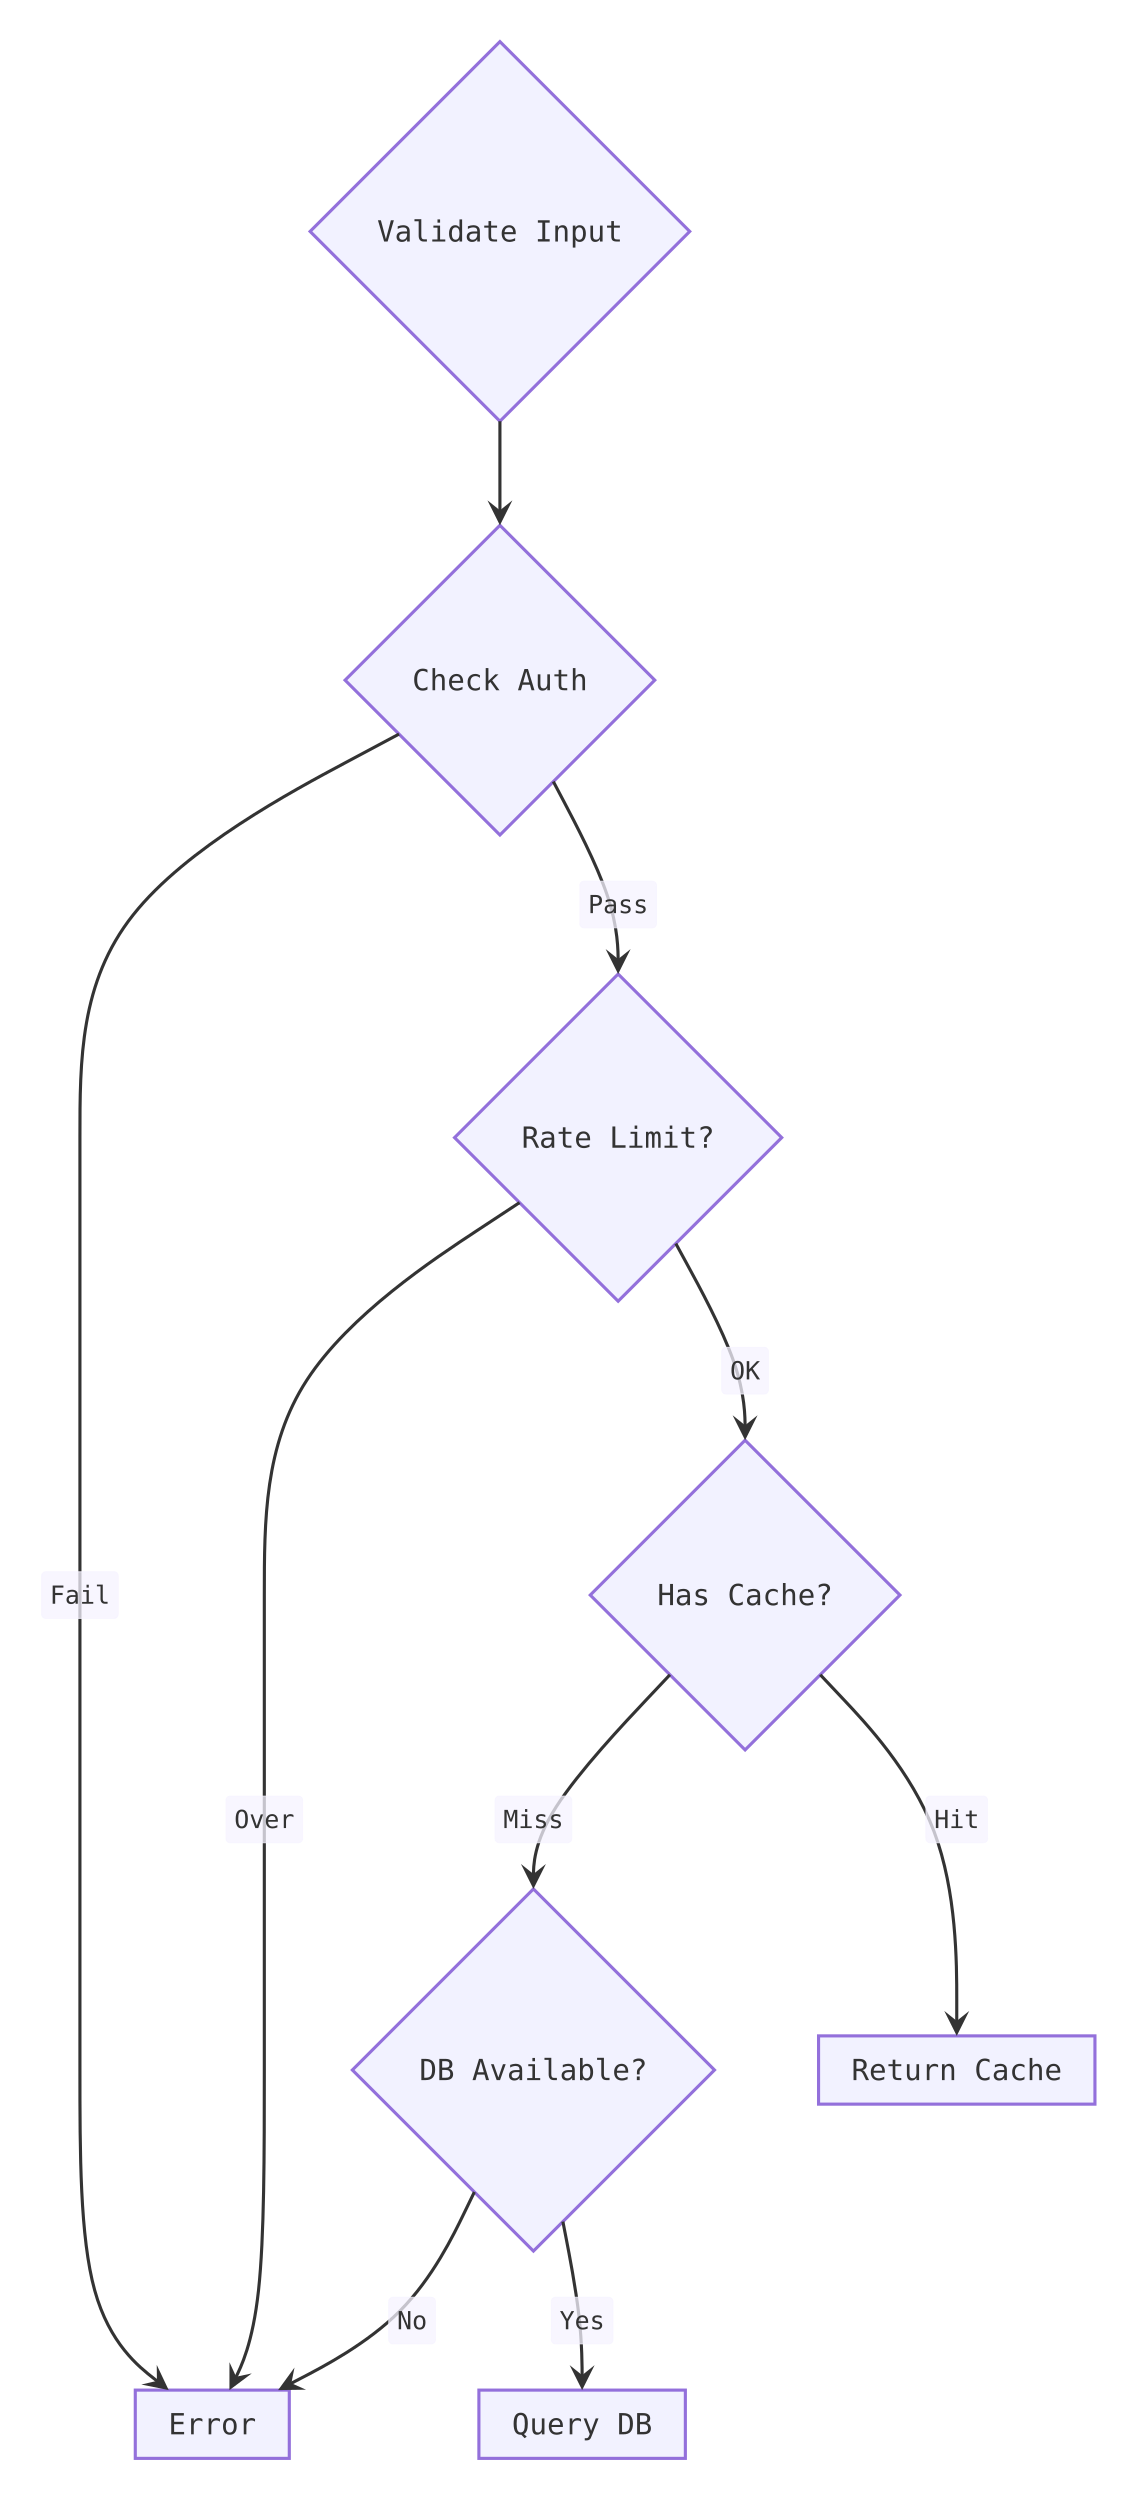
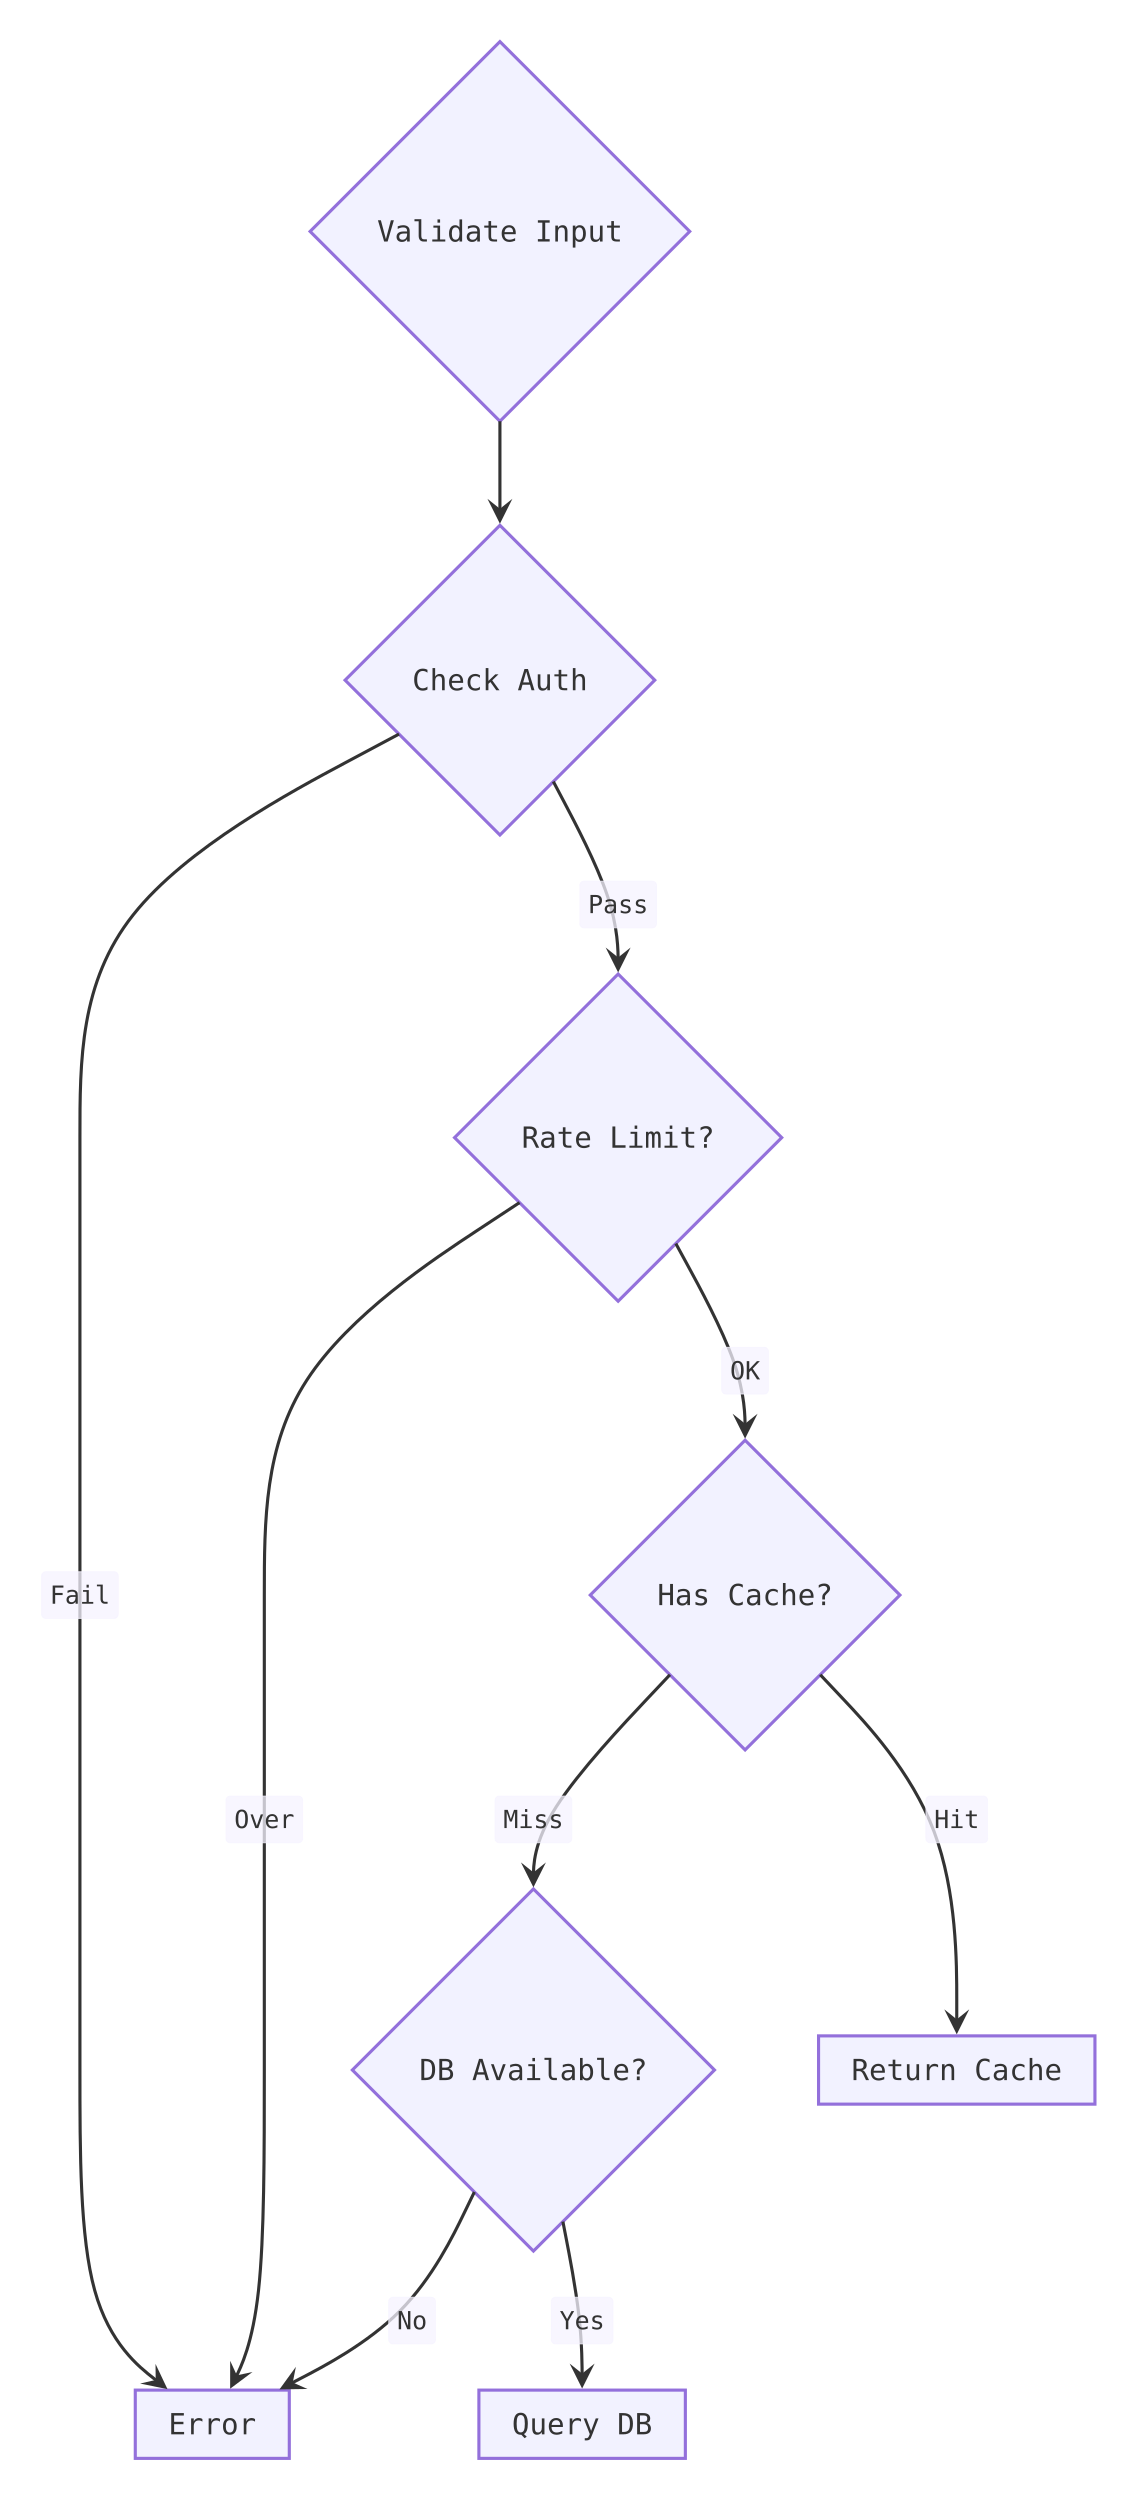
<svg xmlns="http://www.w3.org/2000/svg" viewBox="0 0 546.1 1201.2" width="546.1" height="1201.2">
  <defs>
    <marker id="arrow-point" viewBox="0 0 10 10" refX="8" refY="5" markerWidth="8" markerHeight="8" orient="auto-start-reverse">
      <path d="M10 5 L0 10 L4 5 L0 0 Z" fill="#333333" />
    </marker>
  </defs>
  <g transform="translate(20, 20)">
    <polygon points="220.2,0 311.4,91.2 220.2,182.4 129,91.2" fill="#ececffb2" stroke="#9370db" stroke-width="1.5" />
    <text x="220.2" y="91.2" text-anchor="middle" dominant-baseline="central" font-size="14px" font-family="'Intel One Mono', 'SF Mono', 'Cascadia Code', 'JetBrains Mono', 'Fira Code', 'Consolas', 'Menlo', monospace" fill="#333333">Validate Input</text>
    <polygon points="220.2,232.4 294.6,306.8 220.2,381.2 145.8,306.8" fill="#ececffb2" stroke="#9370db" stroke-width="1.5" />
    <text x="220.2" y="306.8" text-anchor="middle" dominant-baseline="central" font-size="14px" font-family="'Intel One Mono', 'SF Mono', 'Cascadia Code', 'JetBrains Mono', 'Fira Code', 'Consolas', 'Menlo', monospace" fill="#333333">Check Auth</text>
    <polygon points="277,448 355.6,526.6 277,605.2 198.4,526.6" fill="#ececffb2" stroke="#9370db" stroke-width="1.5" />
    <text x="277" y="526.6" text-anchor="middle" dominant-baseline="central" font-size="14px" font-family="'Intel One Mono', 'SF Mono', 'Cascadia Code', 'JetBrains Mono', 'Fira Code', 'Consolas', 'Menlo', monospace" fill="#333333">Rate Limit?</text>
    <rect x="45" y="1128.4" width="74" height="32.8" fill="#ececffb2" stroke="#9370db" stroke-width="1.5" />
    <text x="82" y="1144.8" text-anchor="middle" dominant-baseline="central" font-size="14px" font-family="'Intel One Mono', 'SF Mono', 'Cascadia Code', 'JetBrains Mono', 'Fira Code', 'Consolas', 'Menlo', monospace" fill="#333333">Error</text>
    <polygon points="338,672 412.4,746.4 338,820.8 263.6,746.4" fill="#ececffb2" stroke="#9370db" stroke-width="1.5" />
    <text x="338" y="746.4" text-anchor="middle" dominant-baseline="central" font-size="14px" font-family="'Intel One Mono', 'SF Mono', 'Cascadia Code', 'JetBrains Mono', 'Fira Code', 'Consolas', 'Menlo', monospace" fill="#333333">Has Cache?</text>
    <rect x="373.3" y="958.2" width="132.8" height="32.8" fill="#ececffb2" stroke="#9370db" stroke-width="1.5" />
    <text x="439.7" y="974.6" text-anchor="middle" dominant-baseline="central" font-size="14px" font-family="'Intel One Mono', 'SF Mono', 'Cascadia Code', 'JetBrains Mono', 'Fira Code', 'Consolas', 'Menlo', monospace" fill="#333333">Return Cache</text>
    <polygon points="236.3,887.6 323.3,974.6 236.3,1061.6 149.3,974.6" fill="#ececffb2" stroke="#9370db" stroke-width="1.5" />
    <text x="236.3" y="974.6" text-anchor="middle" dominant-baseline="central" font-size="14px" font-family="'Intel One Mono', 'SF Mono', 'Cascadia Code', 'JetBrains Mono', 'Fira Code', 'Consolas', 'Menlo', monospace" fill="#333333">DB Available?</text>
    <rect x="210.1" y="1128.4" width="99.2" height="32.8" fill="#ececffb2" stroke="#9370db" stroke-width="1.5" />
    <text x="259.7" y="1144.8" text-anchor="middle" dominant-baseline="central" font-size="14px" font-family="'Intel One Mono', 'SF Mono', 'Cascadia Code', 'JetBrains Mono', 'Fira Code', 'Consolas', 'Menlo', monospace" fill="#333333">Query DB</text>
-     <path d="M220.2 182.4 L220.2 186.57 C220.2 190.73 220.2 199.07 220.2 207.4 C220.2 215.73 220.2 224.07 220.2 228.23 L220.2 230" fill="none" stroke="#333333" stroke-width="1.5" marker-end="url(#arrow-point)" />
-     <path d="M245.87 355.53 L251.06 365.37 C256.25 375.22 266.62 394.91 271.81 410.32 C277 425.73 277 436.87 277 442.43 L277 445.6" fill="none" stroke="#333333" stroke-width="1.5" marker-end="url(#arrow-point)" />
+     <path d="M220.2 182.4 L220.2 186.57 C220.2 190.73 220.2 199.07 220.2 207.4 C220.2 215.73 220.2 224.07 220.2 228.23 L220.2 229.25" fill="none" stroke="#333333" stroke-width="1.5" marker-end="url(#arrow-point)" />
+     <path d="M245.87 355.53 L251.06 365.37 C256.25 375.22 266.62 394.91 271.81 410.32 C277 425.73 277 436.87 277 442.43 L277 444.85" fill="none" stroke="#333333" stroke-width="1.5" marker-end="url(#arrow-point)" />
    <rect x="258.6" y="403.4" width="36.8" height="22.4" rx="2" ry="2" fill="#f5f3ffbf" stroke="#f5f3ffbf" stroke-width="0.5" />
    <text x="277" y="414.6" text-anchor="middle" dominant-baseline="central" font-size="12px" font-family="'Intel One Mono', 'SF Mono', 'Cascadia Code', 'JetBrains Mono', 'Fira Code', 'Consolas', 'Menlo', monospace" fill="#333333">Pass</text>
-     <path d="M171.71 332.71 L146.15 346.35 C120.6 360 69.5 387.3 43.95 419.62 C18.4 451.93 18.4 489.27 18.4 526.6 C18.4 563.93 18.4 601.27 18.4 637.9 C18.4 674.53 18.4 710.47 18.4 746.4 C18.4 782.33 18.4 818.27 18.4 856.3 C18.4 894.33 18.4 934.47 18.4 974.6 C18.4 1014.73 18.4 1054.87 25.51 1080.5 C32.62 1106.13 46.84 1117.27 53.95 1122.83 L59.17 1126.92" fill="none" stroke="#333333" stroke-width="1.5" marker-end="url(#arrow-point)" />
+     <path d="M171.71 332.71 L146.15 346.35 C120.6 360 69.5 387.3 43.95 419.62 C18.4 451.93 18.4 489.27 18.4 526.6 C18.4 563.93 18.4 601.27 18.4 637.9 C18.4 674.53 18.4 710.47 18.4 746.4 C18.4 782.33 18.4 818.27 18.4 856.3 C18.4 894.33 18.4 934.47 18.4 974.6 C18.4 1014.73 18.4 1054.87 25.51 1080.5 C32.62 1106.13 46.84 1117.27 53.95 1122.83 L58.58 1126.46" fill="none" stroke="#333333" stroke-width="1.5" marker-end="url(#arrow-point)" />
    <rect x="0" y="735.2" width="36.8" height="22.4" rx="2" ry="2" fill="#f5f3ffbf" stroke="#f5f3ffbf" stroke-width="0.5" />
    <text x="18.4" y="746.4" text-anchor="middle" dominant-baseline="central" font-size="12px" font-family="'Intel One Mono', 'SF Mono', 'Cascadia Code', 'JetBrains Mono', 'Fira Code', 'Consolas', 'Menlo', monospace" fill="#333333">Fail</text>
-     <path d="M304.71 577.49 L310.26 587.67 C315.81 597.86 326.9 618.23 332.45 633.98 C338 649.73 338 660.87 338 666.43 L338 669.6" fill="none" stroke="#333333" stroke-width="1.5" marker-end="url(#arrow-point)" />
+     <path d="M304.71 577.49 L310.26 587.67 C315.81 597.86 326.9 618.23 332.45 633.98 C338 649.73 338 660.87 338 666.43 L338 668.85" fill="none" stroke="#333333" stroke-width="1.5" marker-end="url(#arrow-point)" />
    <rect x="326.8" y="627.4" width="22.4" height="22.4" rx="2" ry="2" fill="#f5f3ffbf" stroke="#f5f3ffbf" stroke-width="0.5" />
    <text x="338" y="638.6" text-anchor="middle" dominant-baseline="central" font-size="12px" font-family="'Intel One Mono', 'SF Mono', 'Cascadia Code', 'JetBrains Mono', 'Fira Code', 'Consolas', 'Menlo', monospace" fill="#333333">OK</text>
-     <path d="M229.62 557.82 L209.18 571.28 C188.74 584.74 147.87 611.67 127.44 643.1 C107 674.53 107 710.47 107 746.4 C107 782.33 107 818.27 107 856.3 C107 894.33 107 934.47 107 974.6 C107 1014.73 107 1054.87 104.21 1080.5 C101.41 1106.13 95.82 1117.27 93.03 1122.83 L91.31 1126.26" fill="none" stroke="#333333" stroke-width="1.5" marker-end="url(#arrow-point)" />
+     <path d="M229.62 557.82 L209.18 571.28 C188.74 584.74 147.87 611.67 127.44 643.1 C107 674.53 107 710.47 107 746.4 C107 782.33 107 818.27 107 856.3 C107 894.33 107 934.47 107 974.6 C107 1014.73 107 1054.87 104.21 1080.5 C101.41 1106.13 95.82 1117.27 93.03 1122.83 L91.65 1125.58" fill="none" stroke="#333333" stroke-width="1.5" marker-end="url(#arrow-point)" />
    <rect x="88.6" y="843" width="36.8" height="22.4" rx="2" ry="2" fill="#f5f3ffbf" stroke="#f5f3ffbf" stroke-width="0.5" />
    <text x="107" y="854.2" text-anchor="middle" dominant-baseline="central" font-size="12px" font-family="'Intel One Mono', 'SF Mono', 'Cascadia Code', 'JetBrains Mono', 'Fira Code', 'Consolas', 'Menlo', monospace" fill="#333333">Over</text>
-     <path d="M374.12 784.68 L385.05 796.27 C395.98 807.86 417.84 831.03 428.77 859.95 C439.7 888.87 439.7 923.53 439.7 940.87 L439.7 955.8" fill="none" stroke="#333333" stroke-width="1.5" marker-end="url(#arrow-point)" />
+     <path d="M374.12 784.68 L385.05 796.27 C395.98 807.86 417.84 831.03 428.77 859.95 C439.7 888.87 439.7 923.53 439.7 940.87 L439.7 955.05" fill="none" stroke="#333333" stroke-width="1.5" marker-end="url(#arrow-point)" />
    <rect x="424.9" y="843" width="29.6" height="22.4" rx="2" ry="2" fill="#f5f3ffbf" stroke="#f5f3ffbf" stroke-width="0.5" />
    <text x="439.7" y="854.2" text-anchor="middle" dominant-baseline="central" font-size="12px" font-family="'Intel One Mono', 'SF Mono', 'Cascadia Code', 'JetBrains Mono', 'Fira Code', 'Consolas', 'Menlo', monospace" fill="#333333">Hit</text>
-     <path d="M301.88 784.68 L290.95 796.27 C280.02 807.86 258.16 831.03 247.23 848.18 C236.3 865.33 236.3 876.47 236.3 882.03 L236.3 885.2" fill="none" stroke="#333333" stroke-width="1.5" marker-end="url(#arrow-point)" />
+     <path d="M301.88 784.68 L290.95 796.27 C280.02 807.86 258.16 831.03 247.23 848.18 C236.3 865.33 236.3 876.47 236.3 882.03 L236.3 884.45" fill="none" stroke="#333333" stroke-width="1.5" marker-end="url(#arrow-point)" />
    <rect x="217.9" y="843" width="36.8" height="22.4" rx="2" ry="2" fill="#f5f3ffbf" stroke="#f5f3ffbf" stroke-width="0.5" />
    <text x="236.3" y="854.2" text-anchor="middle" dominant-baseline="central" font-size="12px" font-family="'Intel One Mono', 'SF Mono', 'Cascadia Code', 'JetBrains Mono', 'Fira Code', 'Consolas', 'Menlo', monospace" fill="#333333">Miss</text>
-     <path d="M250.46 1047.44 L252 1055.37 C253.54 1063.3 256.62 1079.15 258.16 1092.64 C259.7 1106.13 259.7 1117.27 259.7 1122.83 L259.7 1126" fill="none" stroke="#333333" stroke-width="1.5" marker-end="url(#arrow-point)" />
+     <path d="M250.46 1047.44 L252 1055.37 C253.54 1063.3 256.62 1079.15 258.16 1092.64 C259.7 1106.13 259.7 1117.27 259.7 1122.83 L259.7 1125.25" fill="none" stroke="#333333" stroke-width="1.5" marker-end="url(#arrow-point)" />
    <rect x="244.9" y="1083.8" width="29.6" height="22.4" rx="2" ry="2" fill="#f5f3ffbf" stroke="#f5f3ffbf" stroke-width="0.5" />
    <text x="259.7" y="1095" text-anchor="middle" dominant-baseline="central" font-size="12px" font-family="'Intel One Mono', 'SF Mono', 'Cascadia Code', 'JetBrains Mono', 'Fira Code', 'Consolas', 'Menlo', monospace" fill="#333333">Yes</text>
-     <path d="M207.92 1033.22 L202.93 1043.51 C197.94 1053.81 187.97 1074.41 172.26 1090.27 C156.54 1106.13 135.08 1117.27 124.35 1122.83 L115.74 1127.29" fill="none" stroke="#333333" stroke-width="1.5" marker-end="url(#arrow-point)" />
+     <path d="M207.92 1033.22 L202.93 1043.51 C197.94 1053.81 187.97 1074.41 172.26 1090.27 C156.54 1106.13 135.08 1117.27 124.35 1122.83 L116.41 1126.95" fill="none" stroke="#333333" stroke-width="1.5" marker-end="url(#arrow-point)" />
    <rect x="166.8" y="1083.8" width="22.4" height="22.4" rx="2" ry="2" fill="#f5f3ffbf" stroke="#f5f3ffbf" stroke-width="0.5" />
    <text x="178" y="1095" text-anchor="middle" dominant-baseline="central" font-size="12px" font-family="'Intel One Mono', 'SF Mono', 'Cascadia Code', 'JetBrains Mono', 'Fira Code', 'Consolas', 'Menlo', monospace" fill="#333333">No</text>
  </g>
</svg>
